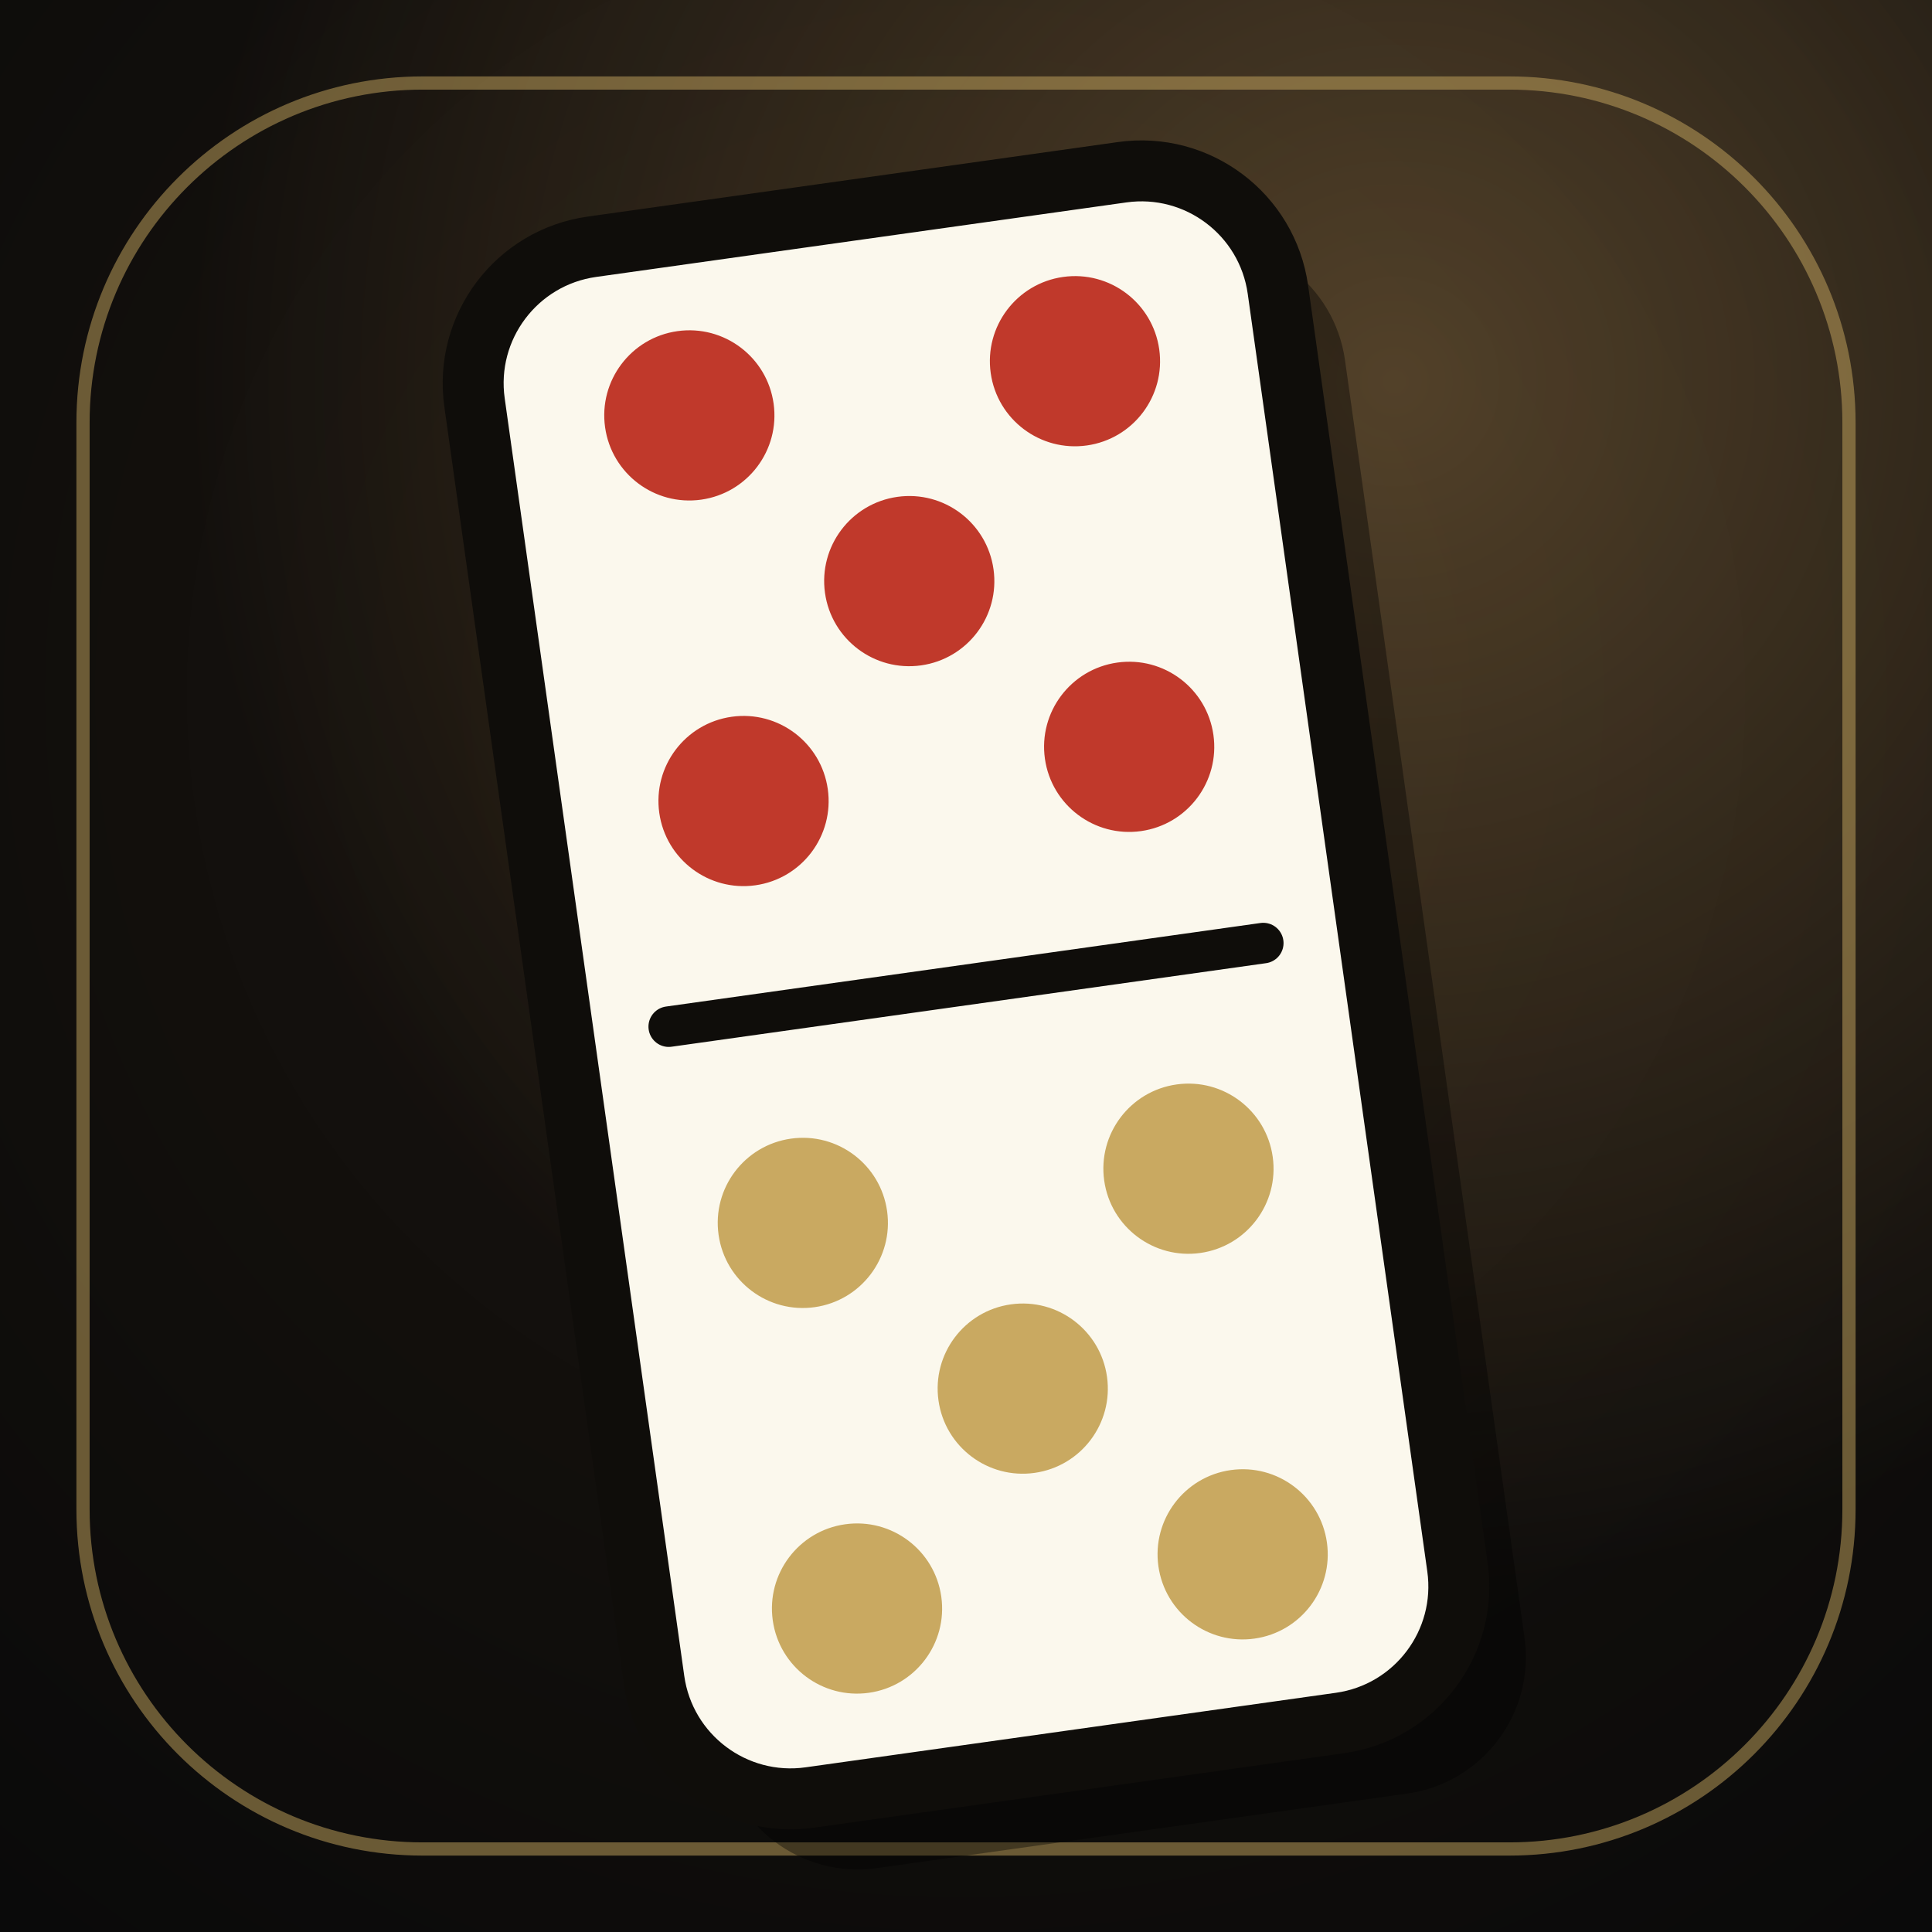
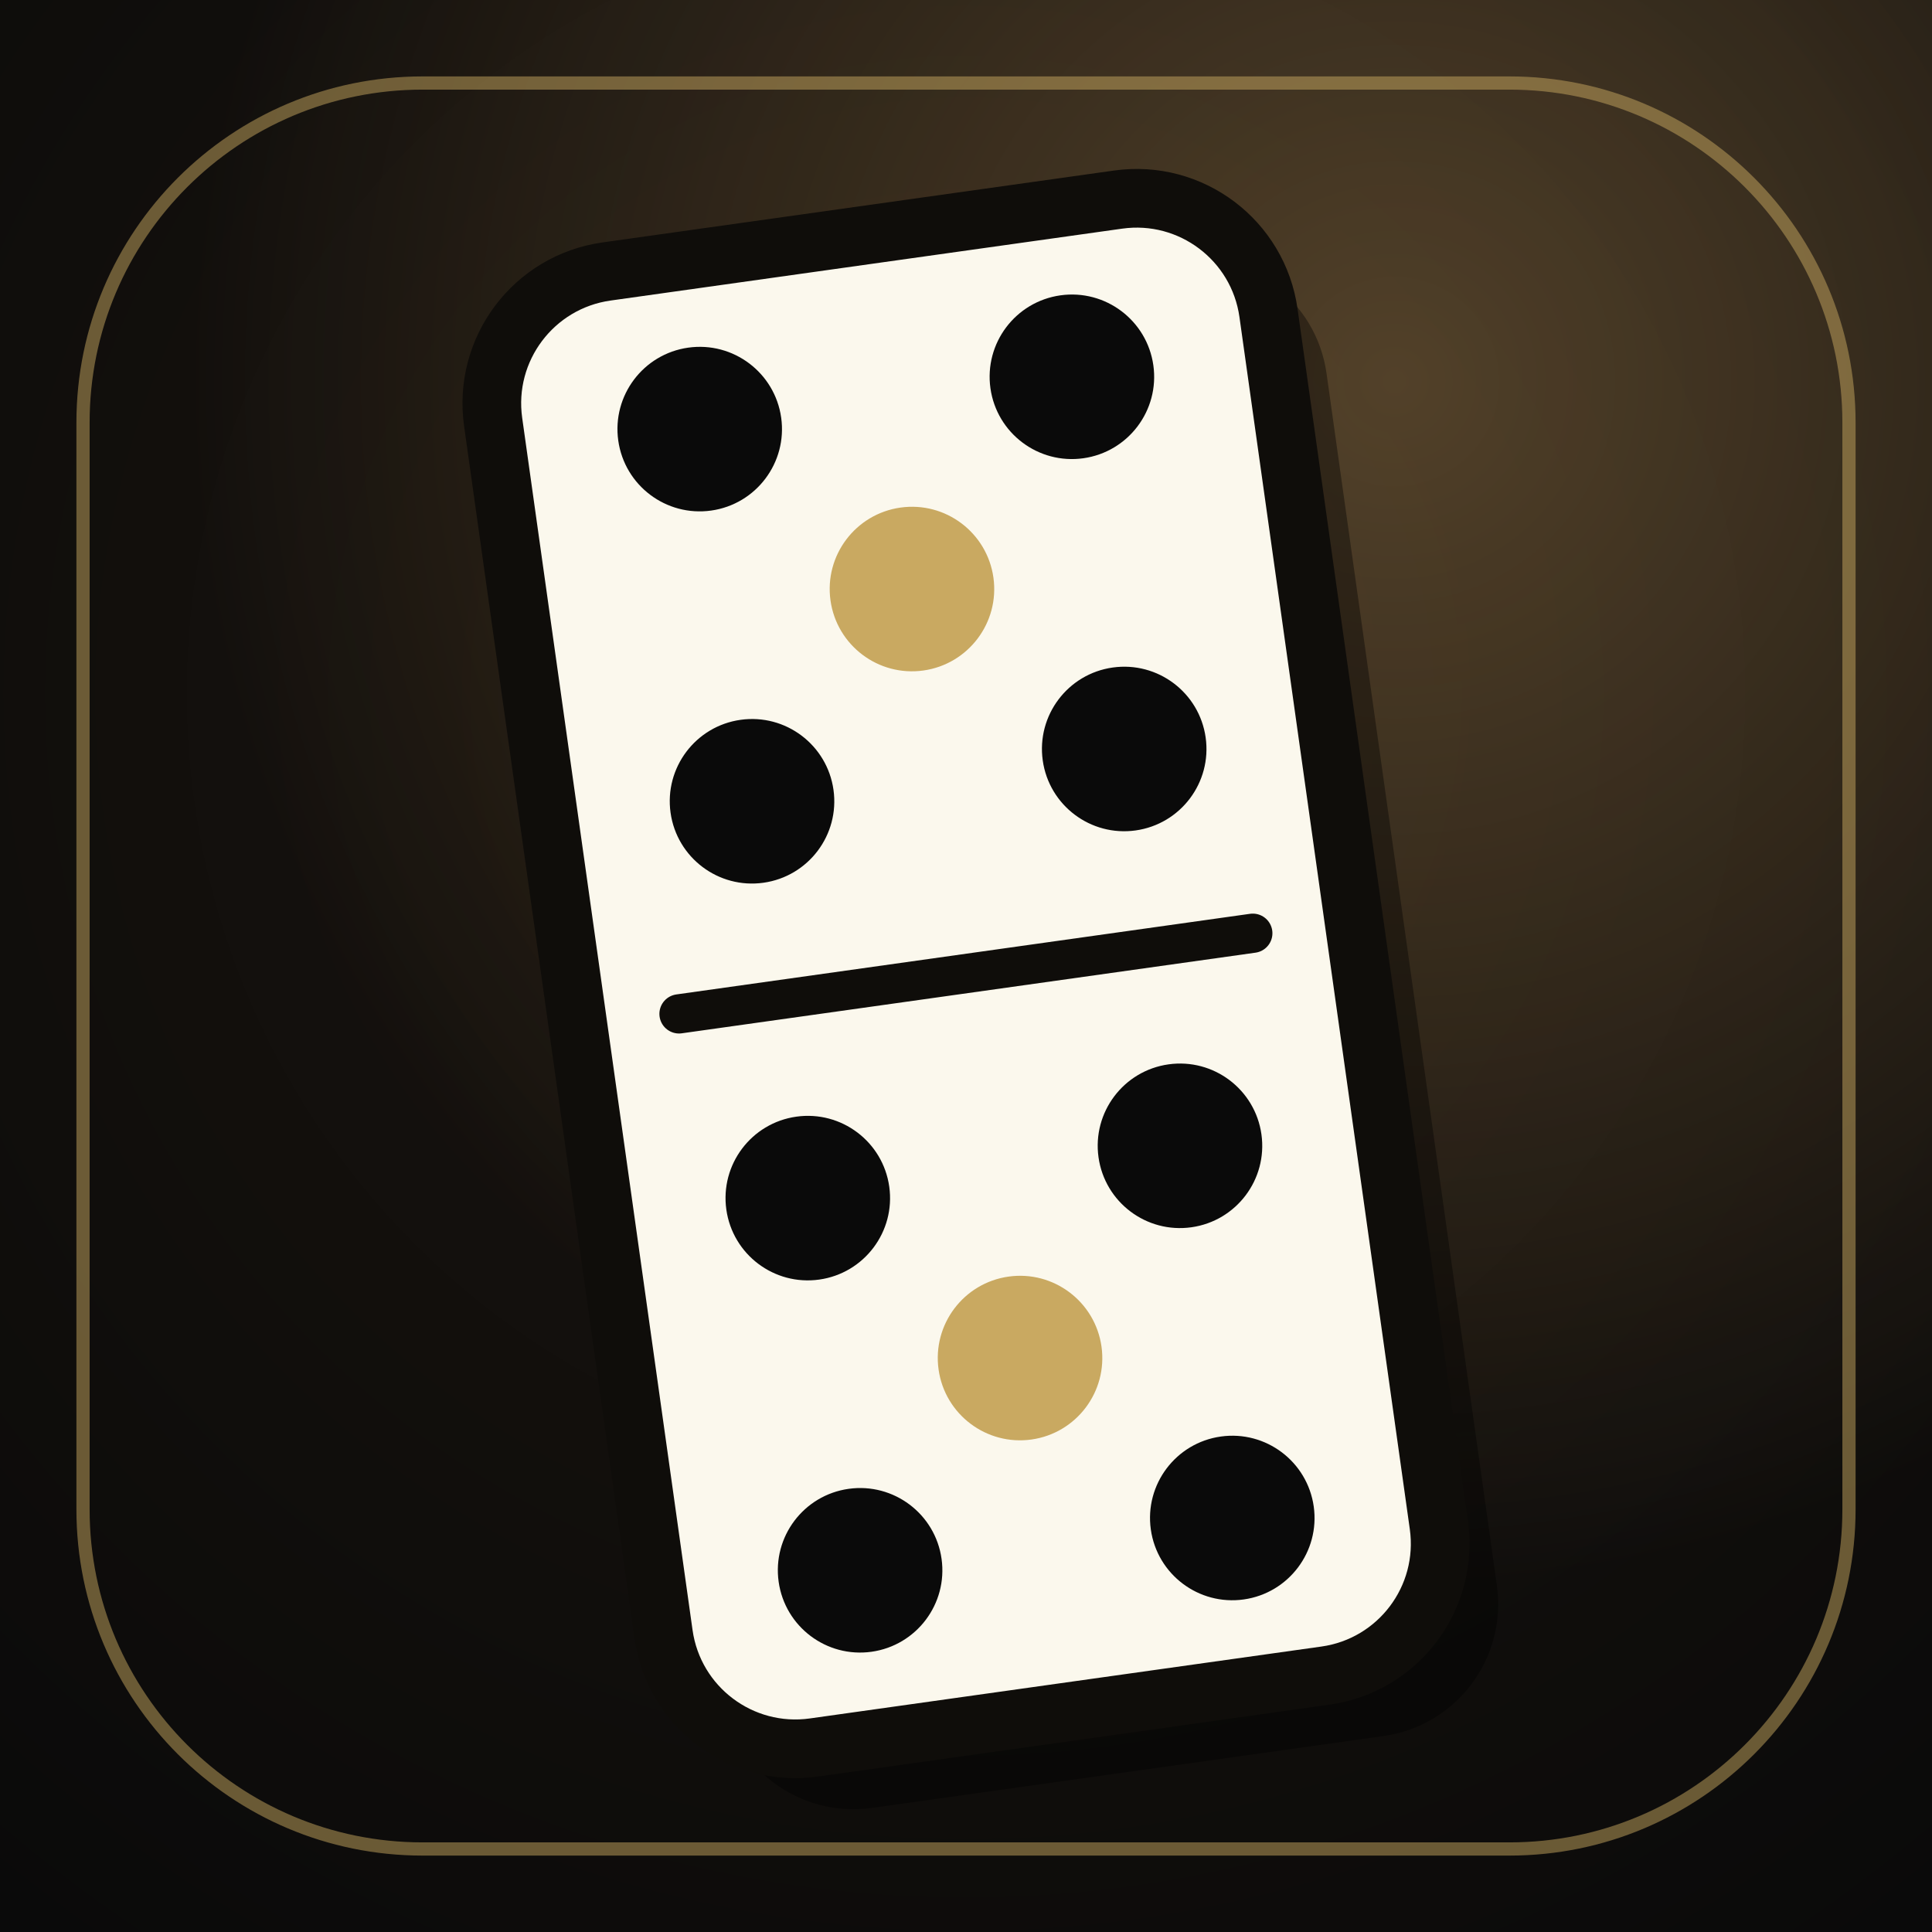
<svg xmlns="http://www.w3.org/2000/svg" width="1024" height="1024" viewBox="0 0 1024 1024">
  <defs>
    <radialGradient id="lift" cx="50%" cy="36%" r="80%">
      <stop offset="0%" stop-color="#1b150f" />
      <stop offset="100%" stop-color="#0a0a0a" />
    </radialGradient>
    <radialGradient id="glow" cx="72%" cy="20%" r="62%">
      <stop offset="0%" stop-color="#FFC878" stop-opacity="0.26" />
      <stop offset="100%" stop-color="#FFC878" stop-opacity="0" />
    </radialGradient>
  </defs>
  <rect width="1024" height="1024" fill="url(#lift)" />
  <rect width="1024" height="1024" fill="url(#glow)" />
  <rect x="44" y="44" width="936" height="936" rx="180" fill="none" stroke="#c9a961" stroke-opacity="0.5" stroke-width="7" />
-   <g transform="rotate(-8 512 522)">
-     <rect x="327.0" y="149.0" width="430" height="830" rx="73.1" fill="#000000" fill-opacity="0.38" />
-     <rect x="297.0" y="107.0" width="430" height="830" rx="73.1" fill="#FBF8ED" stroke="#0f0d0a" stroke-width="32.3" />
-     <line x1="352.9" y1="522" x2="671.1" y2="522" stroke="#0f0d0a" stroke-width="21.5" stroke-linecap="round" />
-     <circle cx="408.8" cy="202.7" r="45.1" fill="#c0392b" />
-     <circle cx="615.2" cy="202.7" r="45.1" fill="#c0392b" />
-     <circle cx="512.0" cy="305.9" r="45.1" fill="#c0392b" />
-     <circle cx="408.8" cy="409.1" r="45.1" fill="#c0392b" />
-     <circle cx="615.2" cy="409.1" r="45.1" fill="#c0392b" />
-     <circle cx="408.8" cy="634.9" r="45.1" fill="#c9a961" />
-     <circle cx="615.2" cy="634.9" r="45.1" fill="#c9a961" />
-     <circle cx="512.0" cy="738.1" r="45.1" fill="#c9a961" />
-     <circle cx="408.8" cy="841.3" r="45.1" fill="#c9a961" />
-     <circle cx="615.2" cy="841.3" r="45.1" fill="#c9a961" />
+   <g transform="rotate(-8 512 516)">
+     <rect x="330.5" y="157.0" width="415" height="790" rx="70.6" fill="#000000" fill-opacity="0.38" />
+     <rect x="304.5" y="121.0" width="415" height="790" rx="70.6" fill="#FBF8ED" stroke="#0f0d0a" stroke-width="31.1" />
+     <line x1="358.4" y1="516" x2="665.5" y2="516" stroke="#0f0d0a" stroke-width="20.8" stroke-linecap="round" />
+     <circle cx="412.4" cy="210.6" r="43.6" fill="#0a0a0a" />
+     <circle cx="611.6" cy="210.6" r="43.6" fill="#0a0a0a" />
+     <circle cx="512.0" cy="310.2" r="43.6" fill="#c9a961" />
+     <circle cx="412.4" cy="409.8" r="43.6" fill="#0a0a0a" />
+     <circle cx="611.6" cy="409.8" r="43.6" fill="#0a0a0a" />
+     <circle cx="412.4" cy="622.2" r="43.6" fill="#0a0a0a" />
+     <circle cx="611.6" cy="622.2" r="43.6" fill="#0a0a0a" />
+     <circle cx="512.0" cy="721.8" r="43.6" fill="#c9a961" />
+     <circle cx="412.4" cy="821.4" r="43.6" fill="#0a0a0a" />
+     <circle cx="611.6" cy="821.4" r="43.6" fill="#0a0a0a" />
  </g>
</svg>
